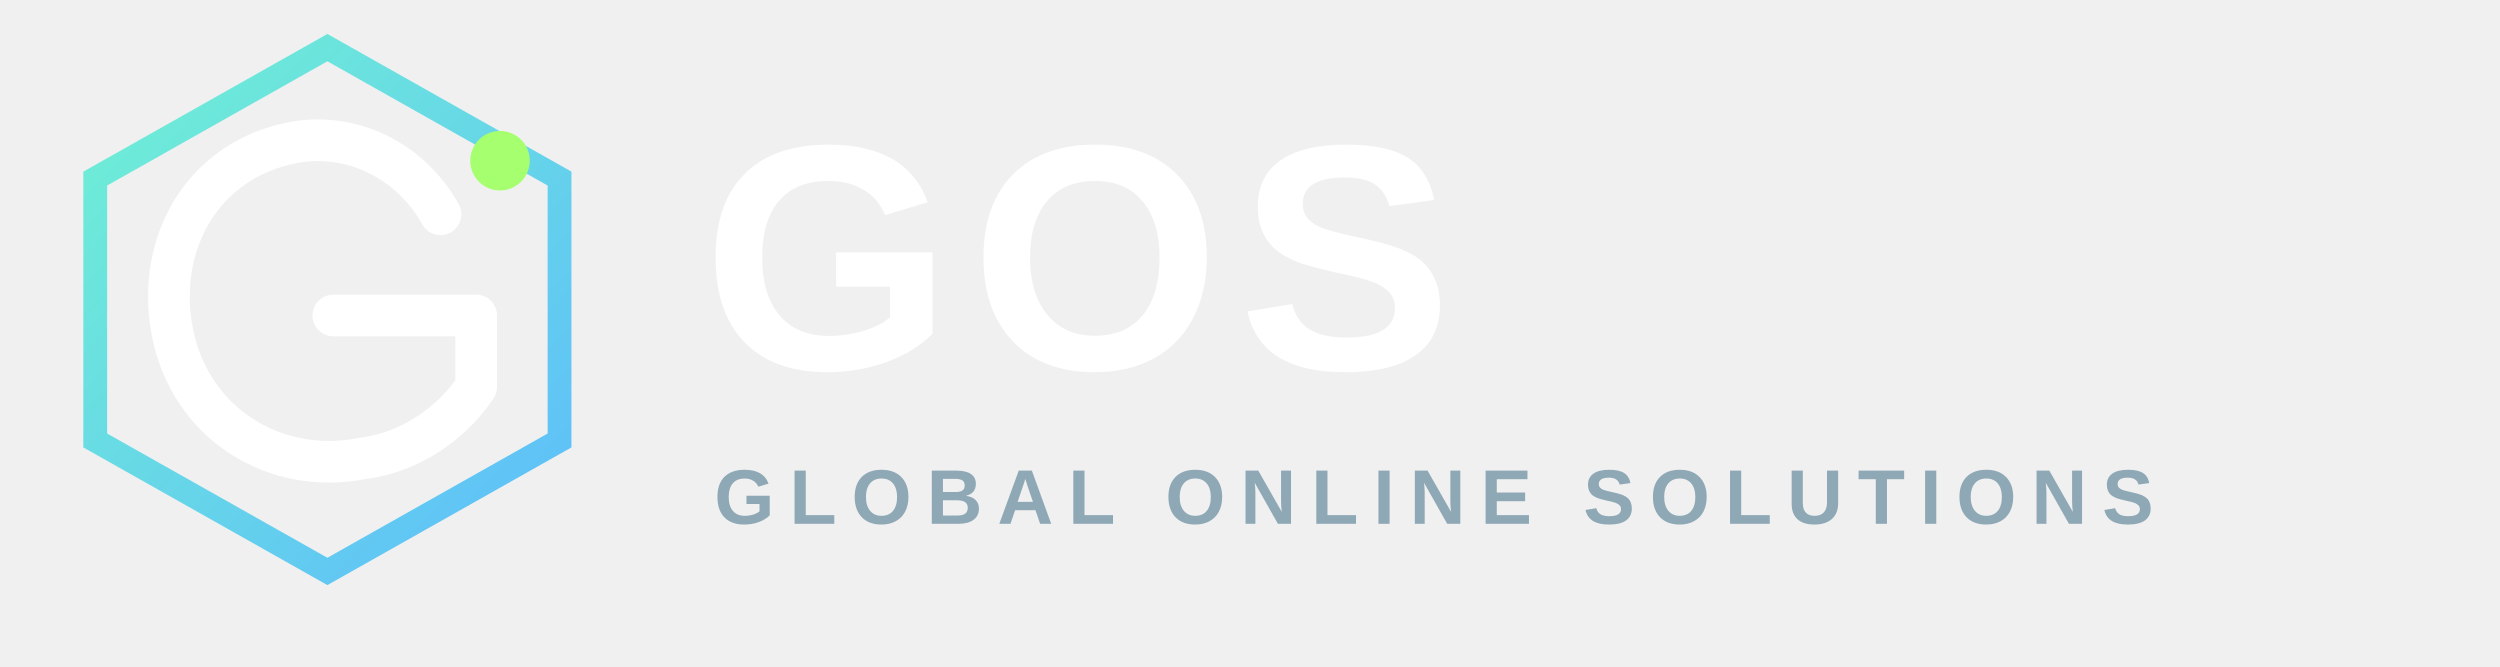
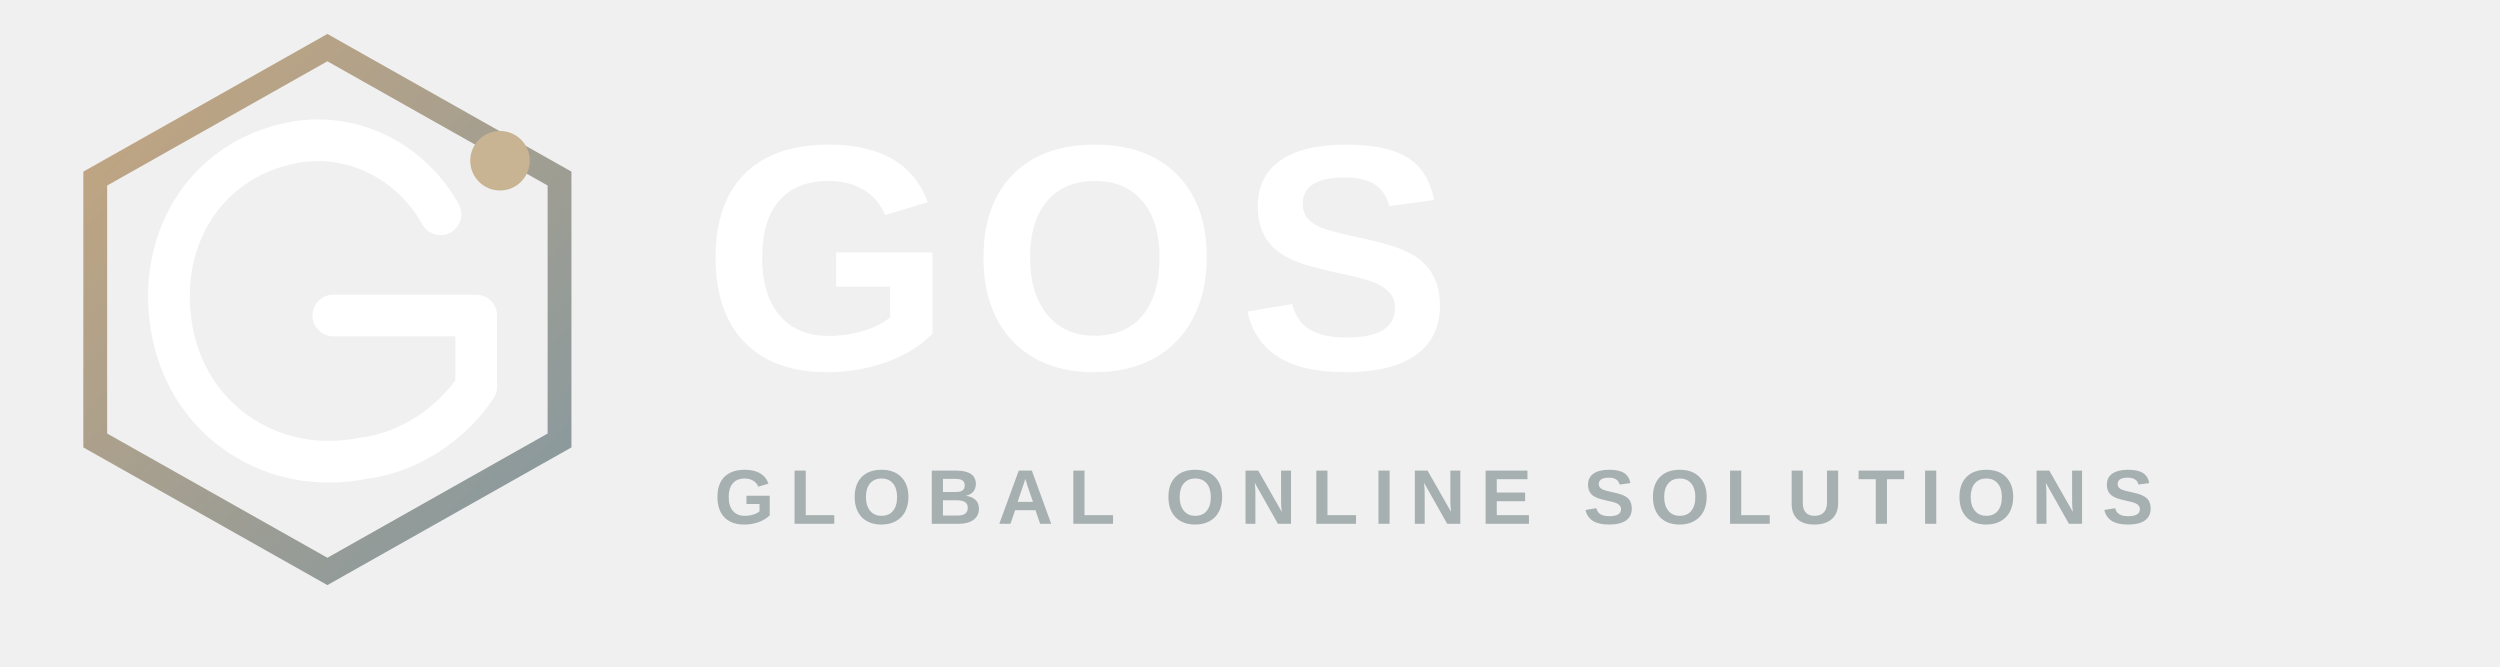
<svg xmlns="http://www.w3.org/2000/svg" width="420" height="112" viewBox="0 0 420 112" fill="none">
  <defs>
    <linearGradient id="g" x1="8" y1="12" x2="102" y2="102" gradientUnits="userSpaceOnUse">
-       <stop stop-color="#70F2D2" />
-       <stop offset="1" stop-color="#5CB8FF" />
+       <stop stop-color="#C7A67E" />
+       <stop offset="1" stop-color="#7F97A3" />
    </linearGradient>
  </defs>
  <g>
    <path d="M55 8L94 30V74L55 96L16 74V30L55 8Z" stroke="url(#g)" stroke-width="4" />
    <path d="M74 36C69 27 59 22 49 24C34 27 26 41 29 56C32 71 46 80 61 77C69 76 76 71 80 65V53H56" stroke="white" stroke-width="7" stroke-linecap="round" stroke-linejoin="round" />
-     <circle cx="84" cy="27" r="5" fill="#A6FF6F" />
+     <circle cx="84" cy="27" r="5" fill="#C8B392" />
  </g>
  <text x="118" y="62" fill="white" font-family="Arial, Helvetica, sans-serif" font-size="54" font-weight="800" letter-spacing="3">GOS</text>
-   <text x="120" y="88" fill="#8EA8B6" font-family="Arial, Helvetica, sans-serif" font-size="13" font-weight="600" letter-spacing="2.5">GLOBAL ONLINE SOLUTIONS</text>
+   <text x="120" y="88" fill="#A7B0B1" font-family="Arial, Helvetica, sans-serif" font-size="13" font-weight="600" letter-spacing="2.5">GLOBAL ONLINE SOLUTIONS</text>
</svg>
